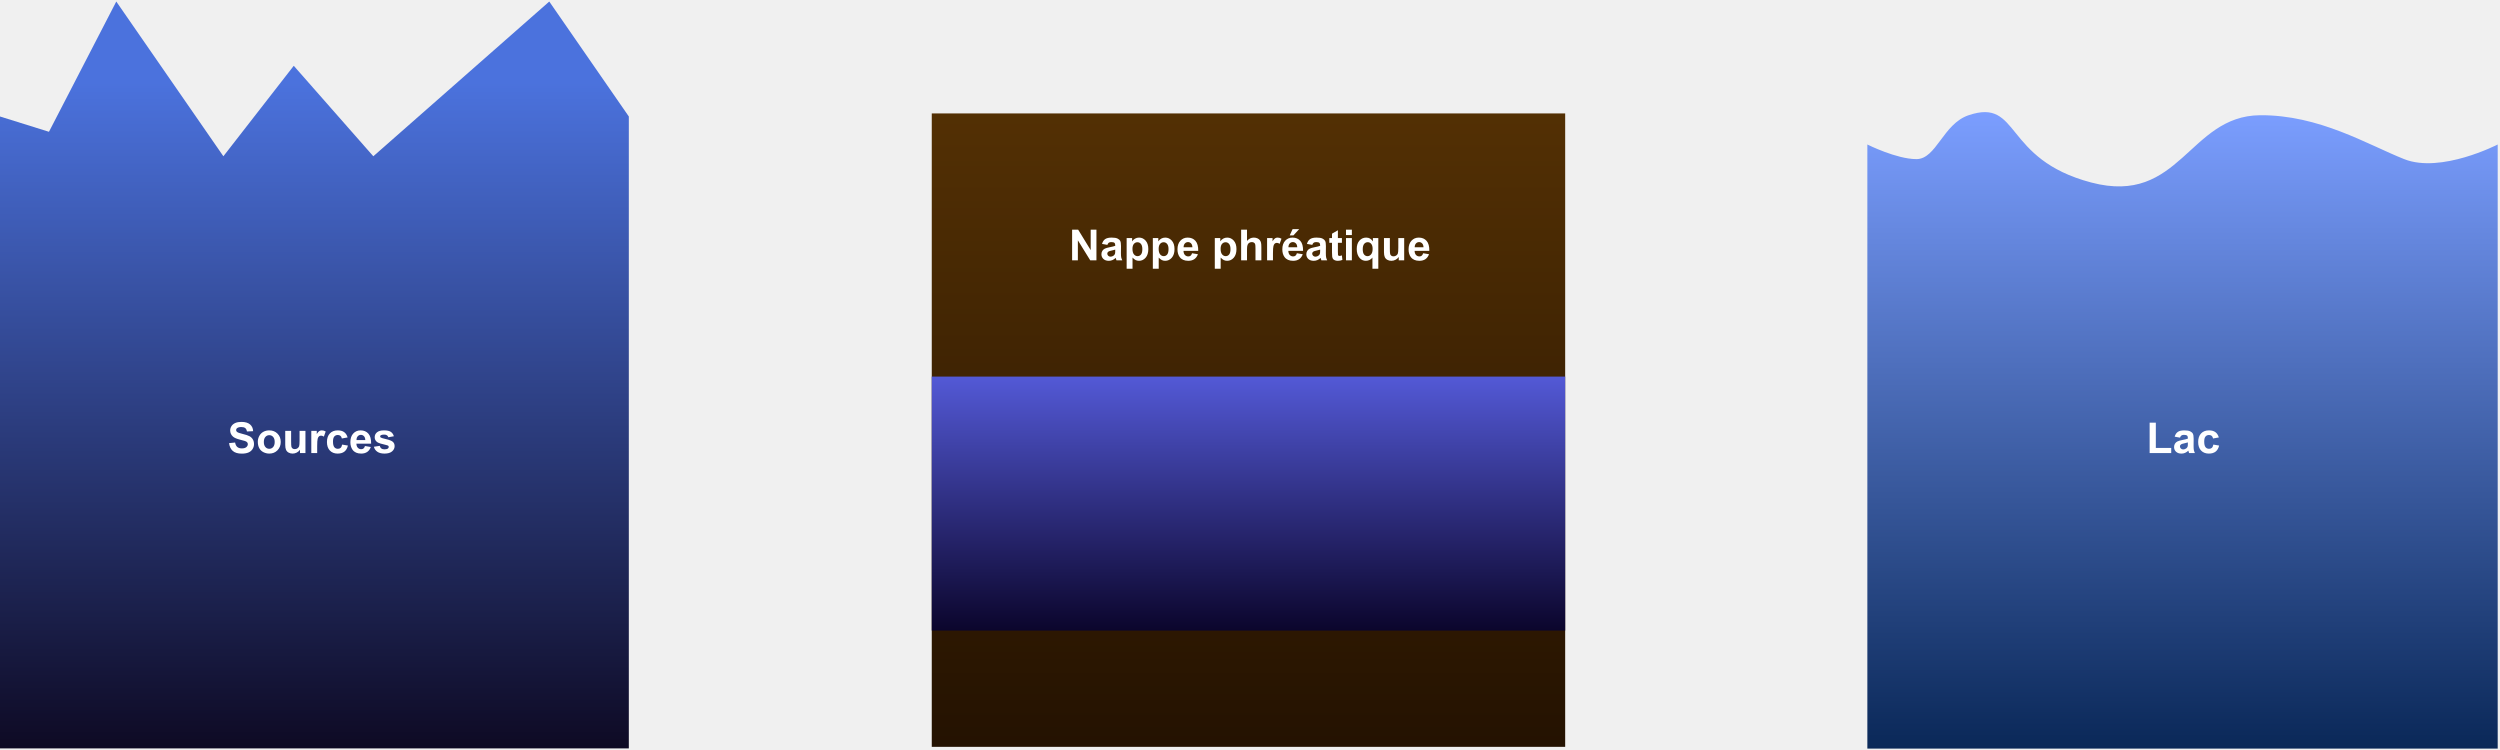
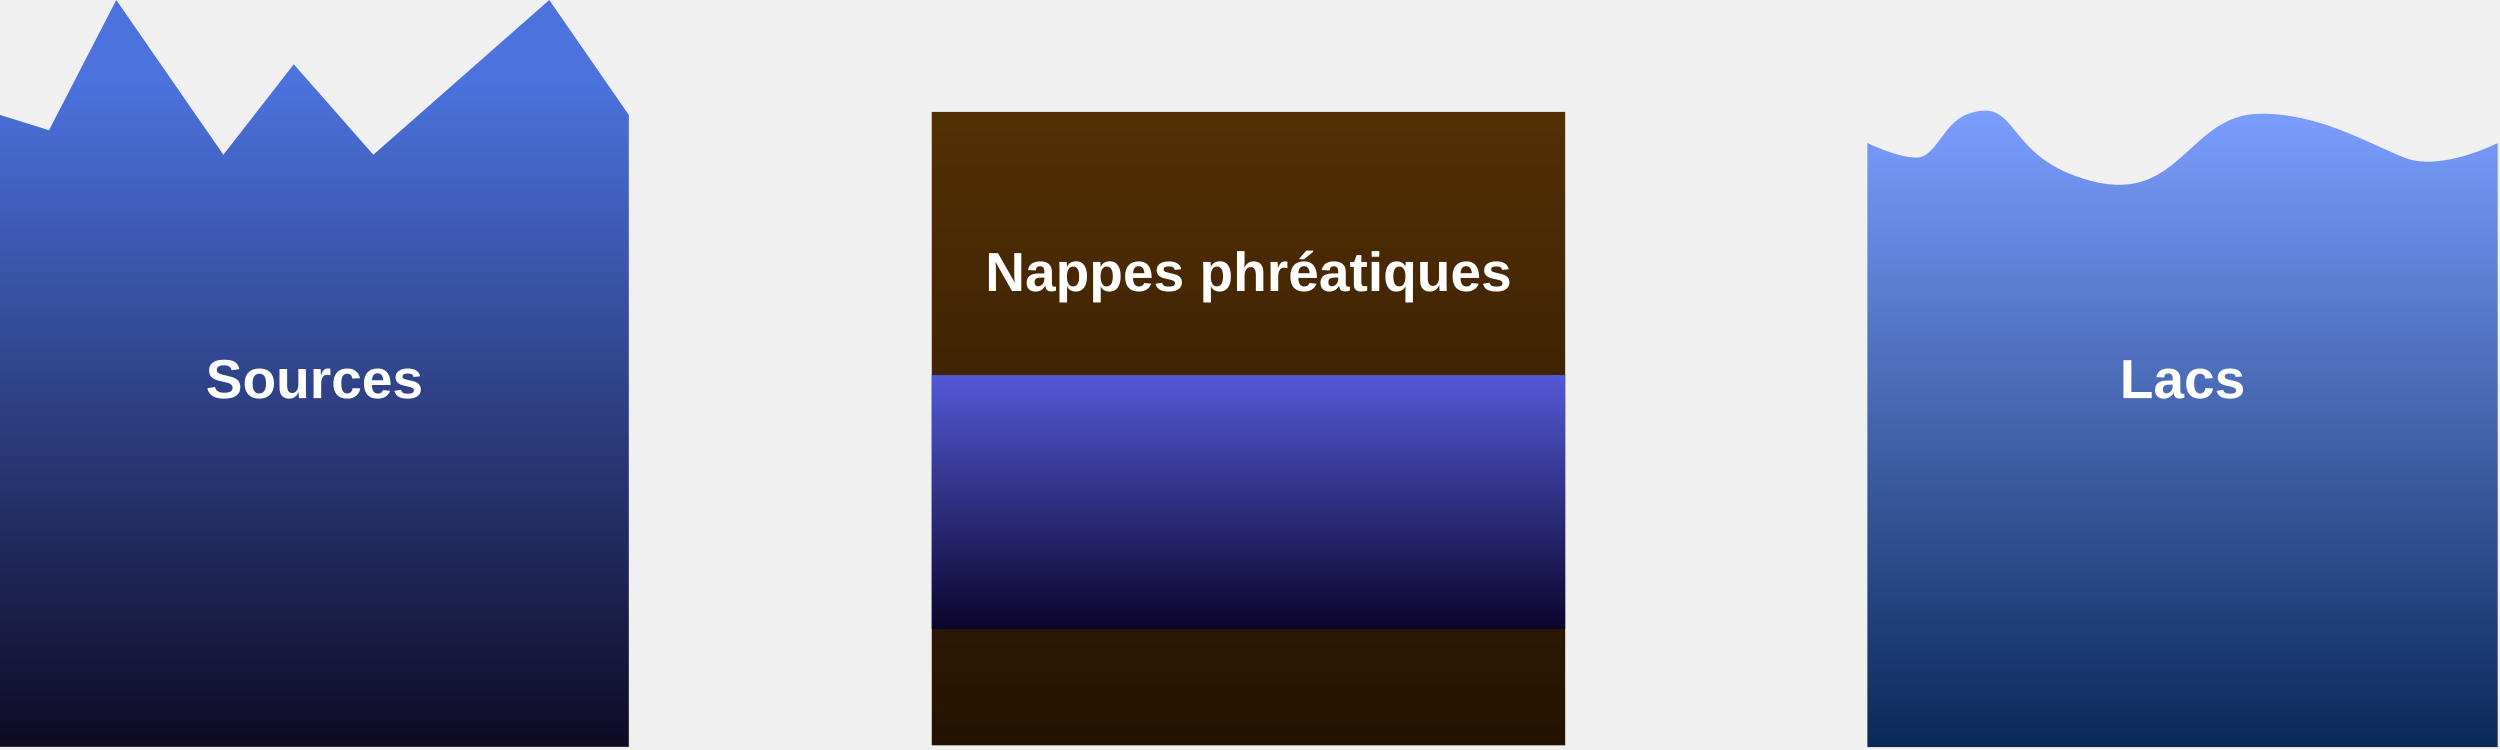
<svg xmlns="http://www.w3.org/2000/svg" width="817" height="245" viewBox="0 0 817 245" fill="none">
-   <path d="M0 244.568V38.068L16 43.068L38 0.5L73 51.068L96 21.5L122 51.068L179.5 0.5L205.5 38.068V244.568H0Z" fill="url(#paint0_linear_154_27)" />
-   <path d="M74.861 144.809L76.83 144.617C76.949 145.278 77.188 145.763 77.548 146.073C77.912 146.383 78.402 146.538 79.018 146.538C79.669 146.538 80.159 146.401 80.487 146.128C80.82 145.85 80.986 145.526 80.986 145.157C80.986 144.92 80.916 144.72 80.774 144.556C80.638 144.387 80.396 144.241 80.05 144.118C79.813 144.036 79.273 143.89 78.43 143.681C77.345 143.412 76.584 143.081 76.147 142.689C75.531 142.138 75.224 141.466 75.224 140.673C75.224 140.162 75.367 139.686 75.654 139.244C75.946 138.798 76.363 138.458 76.905 138.226C77.452 137.993 78.111 137.877 78.881 137.877C80.139 137.877 81.084 138.153 81.718 138.704C82.356 139.256 82.691 139.992 82.723 140.912L80.699 141.001C80.613 140.486 80.426 140.117 80.139 139.894C79.856 139.666 79.43 139.552 78.86 139.552C78.272 139.552 77.812 139.673 77.48 139.914C77.265 140.069 77.158 140.276 77.158 140.536C77.158 140.773 77.258 140.976 77.459 141.145C77.714 141.359 78.334 141.582 79.318 141.814C80.303 142.047 81.03 142.288 81.499 142.539C81.973 142.785 82.342 143.125 82.606 143.558C82.875 143.986 83.01 144.517 83.01 145.15C83.01 145.725 82.85 146.262 82.531 146.764C82.212 147.265 81.761 147.639 81.178 147.885C80.594 148.126 79.868 148.247 78.997 148.247C77.73 148.247 76.757 147.955 76.078 147.372C75.399 146.784 74.993 145.93 74.861 144.809ZM84.254 144.337C84.254 143.699 84.411 143.081 84.726 142.484C85.04 141.887 85.484 141.432 86.059 141.117C86.637 140.803 87.282 140.646 87.993 140.646C89.091 140.646 89.992 141.003 90.693 141.719C91.395 142.43 91.746 143.33 91.746 144.419C91.746 145.517 91.391 146.429 90.68 147.153C89.973 147.873 89.082 148.233 88.007 148.233C87.341 148.233 86.706 148.083 86.1 147.782C85.498 147.481 85.04 147.042 84.726 146.463C84.411 145.88 84.254 145.171 84.254 144.337ZM86.223 144.439C86.223 145.16 86.394 145.711 86.735 146.094C87.077 146.477 87.499 146.668 88 146.668C88.501 146.668 88.921 146.477 89.258 146.094C89.6 145.711 89.77 145.155 89.77 144.426C89.77 143.715 89.6 143.168 89.258 142.785C88.921 142.402 88.501 142.211 88 142.211C87.499 142.211 87.077 142.402 86.735 142.785C86.394 143.168 86.223 143.719 86.223 144.439ZM98.035 148.069V146.982C97.771 147.37 97.422 147.675 96.989 147.898C96.561 148.122 96.107 148.233 95.629 148.233C95.141 148.233 94.704 148.126 94.316 147.912C93.929 147.698 93.649 147.397 93.476 147.01C93.302 146.622 93.216 146.087 93.216 145.403V140.81H95.137V144.146C95.137 145.166 95.171 145.793 95.239 146.025C95.312 146.253 95.442 146.436 95.629 146.572C95.816 146.704 96.053 146.771 96.34 146.771C96.668 146.771 96.962 146.682 97.222 146.504C97.481 146.322 97.659 146.098 97.755 145.834C97.851 145.565 97.898 144.911 97.898 143.872V140.81H99.819V148.069H98.035ZM103.654 148.069H101.733V140.81H103.518V141.842C103.823 141.354 104.096 141.033 104.338 140.878C104.584 140.723 104.862 140.646 105.172 140.646C105.609 140.646 106.031 140.766 106.437 141.008L105.842 142.683C105.518 142.473 105.217 142.368 104.939 142.368C104.671 142.368 104.443 142.443 104.256 142.594C104.069 142.74 103.921 143.006 103.812 143.394C103.707 143.781 103.654 144.592 103.654 145.827V148.069ZM113.601 142.956L111.707 143.298C111.643 142.92 111.497 142.635 111.27 142.443C111.046 142.252 110.755 142.156 110.395 142.156C109.916 142.156 109.533 142.323 109.246 142.655C108.964 142.983 108.822 143.535 108.822 144.31C108.822 145.171 108.966 145.779 109.253 146.135C109.545 146.49 109.934 146.668 110.422 146.668C110.786 146.668 111.085 146.565 111.317 146.36C111.55 146.151 111.714 145.793 111.81 145.287L113.696 145.608C113.5 146.474 113.124 147.128 112.568 147.57C112.012 148.012 111.267 148.233 110.333 148.233C109.271 148.233 108.424 147.898 107.79 147.229C107.161 146.559 106.847 145.631 106.847 144.446C106.847 143.248 107.163 142.316 107.797 141.65C108.43 140.98 109.287 140.646 110.367 140.646C111.251 140.646 111.953 140.837 112.473 141.22C112.997 141.598 113.373 142.177 113.601 142.956ZM119.268 145.759L121.182 146.08C120.936 146.782 120.546 147.317 120.013 147.687C119.484 148.051 118.821 148.233 118.023 148.233C116.761 148.233 115.827 147.821 115.221 146.996C114.742 146.335 114.503 145.501 114.503 144.494C114.503 143.291 114.817 142.35 115.446 141.671C116.075 140.987 116.87 140.646 117.832 140.646C118.912 140.646 119.764 141.003 120.389 141.719C121.013 142.43 121.312 143.521 121.284 144.993H116.472C116.485 145.563 116.64 146.007 116.937 146.326C117.233 146.641 117.602 146.798 118.044 146.798C118.345 146.798 118.598 146.716 118.803 146.552C119.008 146.388 119.163 146.123 119.268 145.759ZM119.377 143.817C119.363 143.261 119.22 142.84 118.946 142.553C118.673 142.261 118.34 142.115 117.948 142.115C117.529 142.115 117.183 142.268 116.909 142.573C116.636 142.879 116.501 143.293 116.506 143.817H119.377ZM122.18 145.998L124.107 145.704C124.189 146.078 124.356 146.363 124.606 146.559C124.857 146.75 125.208 146.846 125.659 146.846C126.156 146.846 126.53 146.755 126.78 146.572C126.949 146.445 127.033 146.274 127.033 146.06C127.033 145.914 126.988 145.793 126.896 145.697C126.801 145.606 126.587 145.522 126.254 145.444C124.704 145.103 123.722 144.79 123.308 144.508C122.733 144.116 122.446 143.571 122.446 142.874C122.446 142.245 122.695 141.716 123.191 141.288C123.688 140.86 124.458 140.646 125.502 140.646C126.495 140.646 127.234 140.807 127.717 141.131C128.2 141.454 128.533 141.933 128.715 142.566L126.903 142.901C126.826 142.619 126.678 142.402 126.459 142.252C126.245 142.102 125.937 142.026 125.536 142.026C125.03 142.026 124.668 142.097 124.449 142.238C124.303 142.339 124.23 142.468 124.23 142.628C124.23 142.765 124.294 142.881 124.422 142.977C124.595 143.104 125.192 143.284 126.213 143.517C127.238 143.749 127.954 144.034 128.359 144.371C128.76 144.713 128.961 145.189 128.961 145.8C128.961 146.465 128.683 147.037 128.127 147.516C127.571 147.994 126.748 148.233 125.659 148.233C124.67 148.233 123.886 148.033 123.308 147.632C122.733 147.231 122.357 146.686 122.18 145.998Z" fill="white" />
-   <rect x="304.5" y="37.069" width="207" height="207" fill="url(#paint1_linear_154_27)" />
-   <rect x="304.5" y="123.069" width="207" height="83" fill="url(#paint2_linear_154_27)" />
-   <path d="M350.367 85.069V75.048H352.336L356.438 81.74V75.048H358.317V85.069H356.287L352.247 78.534V85.069H350.367ZM361.886 80.024L360.143 79.71C360.339 79.008 360.676 78.489 361.154 78.151C361.633 77.814 362.344 77.645 363.287 77.645C364.144 77.645 364.782 77.748 365.201 77.953C365.62 78.154 365.914 78.411 366.083 78.726C366.256 79.035 366.343 79.607 366.343 80.441L366.322 82.684C366.322 83.322 366.352 83.793 366.411 84.099C366.475 84.399 366.591 84.723 366.76 85.069H364.859C364.809 84.942 364.748 84.753 364.675 84.502C364.643 84.388 364.62 84.313 364.606 84.276C364.278 84.595 363.927 84.835 363.554 84.994C363.18 85.154 362.781 85.233 362.357 85.233C361.61 85.233 361.02 85.031 360.587 84.625C360.159 84.219 359.944 83.707 359.944 83.087C359.944 82.677 360.042 82.312 360.238 81.993C360.434 81.67 360.708 81.424 361.059 81.255C361.414 81.082 361.924 80.931 362.59 80.804C363.488 80.635 364.11 80.478 364.456 80.332V80.141C364.456 79.772 364.365 79.509 364.183 79.355C364 79.195 363.656 79.115 363.15 79.115C362.809 79.115 362.542 79.184 362.351 79.32C362.159 79.453 362.004 79.687 361.886 80.024ZM364.456 81.583C364.21 81.665 363.82 81.763 363.287 81.877C362.754 81.991 362.405 82.103 362.241 82.212C361.991 82.39 361.865 82.615 361.865 82.889C361.865 83.158 361.965 83.39 362.166 83.586C362.367 83.782 362.622 83.88 362.932 83.88C363.278 83.88 363.608 83.766 363.923 83.538C364.155 83.365 364.308 83.153 364.381 82.902C364.431 82.738 364.456 82.426 364.456 81.966V81.583ZM368.188 77.81H369.979V78.876C370.212 78.511 370.526 78.215 370.923 77.987C371.319 77.759 371.759 77.645 372.242 77.645C373.085 77.645 373.801 77.976 374.389 78.637C374.977 79.297 375.271 80.218 375.271 81.398C375.271 82.611 374.974 83.554 374.382 84.228C373.789 84.898 373.072 85.233 372.229 85.233C371.827 85.233 371.463 85.154 371.135 84.994C370.811 84.835 370.469 84.561 370.109 84.174V87.831H368.188V77.81ZM370.089 81.316C370.089 82.132 370.251 82.736 370.574 83.128C370.898 83.515 371.292 83.709 371.757 83.709C372.203 83.709 372.575 83.531 372.871 83.176C373.167 82.816 373.315 82.228 373.315 81.412C373.315 80.651 373.163 80.086 372.857 79.717C372.552 79.348 372.174 79.163 371.723 79.163C371.253 79.163 370.864 79.345 370.554 79.71C370.244 80.07 370.089 80.606 370.089 81.316ZM376.747 77.81H378.538V78.876C378.771 78.511 379.085 78.215 379.481 77.987C379.878 77.759 380.318 77.645 380.801 77.645C381.644 77.645 382.359 77.976 382.947 78.637C383.535 79.297 383.829 80.218 383.829 81.398C383.829 82.611 383.533 83.554 382.94 84.228C382.348 84.898 381.63 85.233 380.787 85.233C380.386 85.233 380.021 85.154 379.693 84.994C379.37 84.835 379.028 84.561 378.668 84.174V87.831H376.747V77.81ZM378.647 81.316C378.647 82.132 378.809 82.736 379.133 83.128C379.456 83.515 379.851 83.709 380.315 83.709C380.762 83.709 381.133 83.531 381.43 83.176C381.726 82.816 381.874 82.228 381.874 81.412C381.874 80.651 381.721 80.086 381.416 79.717C381.111 79.348 380.732 79.163 380.281 79.163C379.812 79.163 379.422 79.345 379.112 79.71C378.802 80.07 378.647 80.606 378.647 81.316ZM389.564 82.759L391.479 83.08C391.232 83.782 390.843 84.317 390.31 84.686C389.781 85.051 389.118 85.233 388.32 85.233C387.058 85.233 386.124 84.821 385.518 83.996C385.039 83.335 384.8 82.501 384.8 81.494C384.8 80.291 385.114 79.35 385.743 78.671C386.372 77.987 387.167 77.645 388.129 77.645C389.209 77.645 390.061 78.003 390.686 78.719C391.31 79.43 391.608 80.521 391.581 81.993H386.769C386.782 82.563 386.937 83.007 387.233 83.326C387.53 83.641 387.899 83.798 388.341 83.798C388.642 83.798 388.895 83.716 389.1 83.552C389.305 83.388 389.46 83.123 389.564 82.759ZM389.674 80.817C389.66 80.261 389.517 79.84 389.243 79.553C388.97 79.261 388.637 79.115 388.245 79.115C387.826 79.115 387.479 79.268 387.206 79.573C386.933 79.879 386.798 80.293 386.803 80.817H389.674ZM396.995 77.81H398.786V78.876C399.019 78.511 399.333 78.215 399.729 77.987C400.126 77.759 400.566 77.645 401.049 77.645C401.892 77.645 402.607 77.976 403.195 78.637C403.783 79.297 404.077 80.218 404.077 81.398C404.077 82.611 403.781 83.554 403.188 84.228C402.596 84.898 401.878 85.233 401.035 85.233C400.634 85.233 400.27 85.154 399.941 84.994C399.618 84.835 399.276 84.561 398.916 84.174V87.831H396.995V77.81ZM398.896 81.316C398.896 82.132 399.057 82.736 399.381 83.128C399.704 83.515 400.099 83.709 400.563 83.709C401.01 83.709 401.382 83.531 401.678 83.176C401.974 82.816 402.122 82.228 402.122 81.412C402.122 80.651 401.969 80.086 401.664 79.717C401.359 79.348 400.98 79.163 400.529 79.163C400.06 79.163 399.67 79.345 399.36 79.71C399.05 80.07 398.896 80.606 398.896 81.316ZM407.522 75.048V78.732C408.142 78.008 408.883 77.645 409.744 77.645C410.186 77.645 410.585 77.728 410.94 77.892C411.296 78.056 411.562 78.265 411.74 78.52C411.923 78.776 412.046 79.058 412.109 79.368C412.178 79.678 412.212 80.159 412.212 80.811V85.069H410.291V81.234C410.291 80.473 410.255 79.99 410.182 79.785C410.109 79.58 409.979 79.418 409.792 79.3C409.61 79.177 409.38 79.115 409.102 79.115C408.783 79.115 408.498 79.193 408.247 79.348C407.996 79.503 407.812 79.737 407.693 80.052C407.579 80.362 407.522 80.822 407.522 81.433V85.069H405.602V75.048H407.522ZM416.006 85.069H414.085V77.81H415.869V78.842C416.174 78.354 416.448 78.033 416.689 77.878C416.936 77.723 417.214 77.645 417.523 77.645C417.961 77.645 418.382 77.766 418.788 78.008L418.193 79.683C417.87 79.473 417.569 79.368 417.291 79.368C417.022 79.368 416.794 79.443 416.607 79.594C416.421 79.74 416.272 80.006 416.163 80.394C416.058 80.781 416.006 81.592 416.006 82.827V85.069ZM423.826 82.759L425.74 83.08C425.494 83.782 425.104 84.317 424.571 84.686C424.043 85.051 423.38 85.233 422.582 85.233C421.32 85.233 420.385 84.821 419.779 83.996C419.301 83.335 419.062 82.501 419.062 81.494C419.062 80.291 419.376 79.35 420.005 78.671C420.634 77.987 421.429 77.645 422.391 77.645C423.471 77.645 424.323 78.003 424.947 78.719C425.572 79.43 425.87 80.521 425.843 81.993H421.03C421.044 82.563 421.199 83.007 421.495 83.326C421.791 83.641 422.16 83.798 422.603 83.798C422.903 83.798 423.156 83.716 423.361 83.552C423.566 83.388 423.721 83.123 423.826 82.759ZM423.936 80.817C423.922 80.261 423.778 79.84 423.505 79.553C423.231 79.261 422.899 79.115 422.507 79.115C422.088 79.115 421.741 79.268 421.468 79.573C421.194 79.879 421.06 80.293 421.064 80.817H423.936ZM421.481 76.921L422.425 74.877H424.578L422.698 76.921H421.481ZM428.851 80.024L427.107 79.71C427.303 79.008 427.641 78.489 428.119 78.151C428.598 77.814 429.309 77.645 430.252 77.645C431.109 77.645 431.747 77.748 432.166 77.953C432.585 78.154 432.879 78.411 433.048 78.726C433.221 79.035 433.308 79.607 433.308 80.441L433.287 82.684C433.287 83.322 433.317 83.793 433.376 84.099C433.44 84.399 433.556 84.723 433.725 85.069H431.824C431.774 84.942 431.713 84.753 431.64 84.502C431.608 84.388 431.585 84.313 431.571 84.276C431.243 84.595 430.892 84.835 430.519 84.994C430.145 85.154 429.746 85.233 429.322 85.233C428.575 85.233 427.985 85.031 427.552 84.625C427.123 84.219 426.909 83.707 426.909 83.087C426.909 82.677 427.007 82.312 427.203 81.993C427.399 81.67 427.673 81.424 428.023 81.255C428.379 81.082 428.889 80.931 429.555 80.804C430.452 80.635 431.075 80.478 431.421 80.332V80.141C431.421 79.772 431.33 79.509 431.147 79.355C430.965 79.195 430.621 79.115 430.115 79.115C429.773 79.115 429.507 79.184 429.315 79.32C429.124 79.453 428.969 79.687 428.851 80.024ZM431.421 81.583C431.175 81.665 430.785 81.763 430.252 81.877C429.719 81.991 429.37 82.103 429.206 82.212C428.955 82.39 428.83 82.615 428.83 82.889C428.83 83.158 428.93 83.39 429.131 83.586C429.331 83.782 429.587 83.88 429.896 83.88C430.243 83.88 430.573 83.766 430.888 83.538C431.12 83.365 431.273 83.153 431.346 82.902C431.396 82.738 431.421 82.426 431.421 81.966V81.583ZM438.537 77.81V79.341H437.225V82.267C437.225 82.859 437.236 83.205 437.259 83.306C437.286 83.401 437.343 83.481 437.43 83.545C437.521 83.609 437.63 83.641 437.758 83.641C437.936 83.641 438.193 83.579 438.53 83.456L438.694 84.946C438.248 85.138 437.742 85.233 437.177 85.233C436.83 85.233 436.518 85.176 436.24 85.062C435.962 84.944 435.757 84.794 435.625 84.611C435.497 84.424 435.409 84.174 435.358 83.859C435.317 83.636 435.297 83.185 435.297 82.506V79.341H434.415V77.81H435.297V76.367L437.225 75.246V77.81H438.537ZM439.87 76.825V75.048H441.791V76.825H439.87ZM439.87 85.069V77.81H441.791V85.069H439.87ZM448.511 87.831V84.181C448.26 84.504 447.948 84.762 447.574 84.953C447.201 85.14 446.797 85.233 446.364 85.233C445.539 85.233 444.86 84.924 444.327 84.304C443.698 83.579 443.384 82.597 443.384 81.357C443.384 80.191 443.678 79.282 444.266 78.63C444.858 77.974 445.592 77.645 446.467 77.645C446.95 77.645 447.367 77.748 447.718 77.953C448.073 78.158 448.388 78.468 448.661 78.883V77.81H450.432V87.831H448.511ZM448.572 81.351C448.572 80.608 448.42 80.056 448.114 79.696C447.813 79.332 447.435 79.149 446.979 79.149C446.515 79.149 446.125 79.334 445.811 79.703C445.501 80.072 445.346 80.658 445.346 81.46C445.346 82.257 445.496 82.834 445.797 83.189C446.098 83.54 446.469 83.716 446.911 83.716C447.353 83.716 447.741 83.518 448.073 83.121C448.406 82.725 448.572 82.134 448.572 81.351ZM457.104 85.069V83.982C456.839 84.37 456.491 84.675 456.058 84.898C455.629 85.122 455.176 85.233 454.697 85.233C454.21 85.233 453.772 85.126 453.385 84.912C452.997 84.698 452.717 84.397 452.544 84.01C452.371 83.622 452.284 83.087 452.284 82.403V77.81H454.205V81.145C454.205 82.166 454.239 82.793 454.308 83.025C454.381 83.253 454.51 83.436 454.697 83.572C454.884 83.704 455.121 83.77 455.408 83.77C455.736 83.77 456.03 83.682 456.29 83.504C456.55 83.322 456.728 83.098 456.823 82.834C456.919 82.565 456.967 81.911 456.967 80.872V77.81H458.888V85.069H457.104ZM465.088 82.759L467.002 83.08C466.756 83.782 466.366 84.317 465.833 84.686C465.304 85.051 464.641 85.233 463.844 85.233C462.581 85.233 461.647 84.821 461.041 83.996C460.562 83.335 460.323 82.501 460.323 81.494C460.323 80.291 460.638 79.35 461.267 78.671C461.896 77.987 462.691 77.645 463.652 77.645C464.732 77.645 465.585 78.003 466.209 78.719C466.833 79.43 467.132 80.521 467.104 81.993H462.292C462.306 82.563 462.461 83.007 462.757 83.326C463.053 83.641 463.422 83.798 463.864 83.798C464.165 83.798 464.418 83.716 464.623 83.552C464.828 83.388 464.983 83.123 465.088 82.759ZM465.197 80.817C465.184 80.261 465.04 79.84 464.767 79.553C464.493 79.261 464.16 79.115 463.769 79.115C463.349 79.115 463.003 79.268 462.729 79.573C462.456 79.879 462.322 80.293 462.326 80.817H465.197Z" fill="white" />
-   <path d="M610.25 244.638V47.219C610.25 47.219 619.773 51.999 626.289 51.999C632.805 51.999 634.965 40.487 643.33 37.659C660.356 31.905 654.357 51.999 683.428 59.648C712.498 67.297 715.224 37.857 738.561 37.659C757.874 37.496 773.647 47.219 785.676 51.999C797.705 56.78 816.25 47.219 816.25 47.219V244.638H610.25Z" fill="url(#paint3_linear_154_27)" />
-   <path d="M702.501 148.069V138.13H704.524V146.381H709.556V148.069H702.501ZM712.427 143.024L710.684 142.71C710.88 142.008 711.217 141.489 711.695 141.151C712.174 140.814 712.885 140.646 713.828 140.646C714.685 140.646 715.323 140.748 715.742 140.953C716.161 141.154 716.455 141.411 716.624 141.726C716.797 142.035 716.884 142.607 716.884 143.441L716.863 145.684C716.863 146.322 716.893 146.793 716.952 147.099C717.016 147.399 717.132 147.723 717.301 148.069H715.4C715.35 147.942 715.289 147.753 715.216 147.502C715.184 147.388 715.161 147.313 715.147 147.276C714.819 147.595 714.468 147.835 714.095 147.994C713.721 148.154 713.322 148.233 712.898 148.233C712.151 148.233 711.561 148.031 711.128 147.625C710.7 147.219 710.485 146.707 710.485 146.087C710.485 145.677 710.583 145.312 710.779 144.993C710.975 144.67 711.249 144.424 711.6 144.255C711.955 144.082 712.465 143.931 713.131 143.804C714.029 143.635 714.651 143.478 714.997 143.332V143.141C714.997 142.771 714.906 142.509 714.724 142.354C714.541 142.195 714.197 142.115 713.691 142.115C713.35 142.115 713.083 142.184 712.892 142.32C712.7 142.452 712.545 142.687 712.427 143.024ZM714.997 144.583C714.751 144.665 714.361 144.763 713.828 144.877C713.295 144.991 712.946 145.103 712.782 145.212C712.532 145.39 712.406 145.615 712.406 145.889C712.406 146.158 712.507 146.39 712.707 146.586C712.908 146.782 713.163 146.88 713.473 146.88C713.819 146.88 714.149 146.766 714.464 146.538C714.696 146.365 714.849 146.153 714.922 145.902C714.972 145.738 714.997 145.426 714.997 144.966V144.583ZM725.114 142.956L723.221 143.298C723.157 142.92 723.011 142.635 722.783 142.443C722.56 142.252 722.268 142.156 721.908 142.156C721.43 142.156 721.047 142.323 720.76 142.655C720.477 142.983 720.336 143.535 720.336 144.31C720.336 145.171 720.479 145.779 720.767 146.135C721.058 146.49 721.448 146.668 721.936 146.668C722.3 146.668 722.599 146.565 722.831 146.36C723.063 146.151 723.228 145.793 723.323 145.287L725.21 145.608C725.014 146.474 724.638 147.128 724.082 147.57C723.526 148.012 722.781 148.233 721.847 148.233C720.785 148.233 719.937 147.898 719.304 147.229C718.675 146.559 718.36 145.631 718.36 144.446C718.36 143.248 718.677 142.316 719.311 141.65C719.944 140.98 720.801 140.646 721.881 140.646C722.765 140.646 723.467 140.837 723.986 141.22C724.51 141.598 724.886 142.177 725.114 142.956Z" fill="white" />
+   <g id="group-bloc1" style="cursor:pointer;">
+     <path d="M0 244.068V37.568L16 42.568L38 0L73 50.568L96 21L122 50.568L179.5 0L205.5 37.568V244.068H0Z" fill="url(#paint0_linear_154_30)" />
+     <text x="102.75" y="125" fill="white" font-family="Arial, sans-serif" font-size="18" font-weight="bold" text-anchor="middle" dominant-baseline="middle">
+       Sources
+     </text>
+   </g>
+   <g id="group-bloc2" style="cursor:pointer;">
+     <rect x="304.5" y="36.569" width="207" height="207" fill="url(#paint1_linear_154_30)" />
+     <rect x="304.5" y="122.569" width="207" height="83" fill="url(#paint2_linear_154_30)" />
+     <text x="408" y="90" fill="white" font-family="Arial, sans-serif" font-size="18" font-weight="bold" text-anchor="middle" dominant-baseline="middle">
+       Nappes phréatiques
+     </text>
+   </g>
+   <g id="group-bloc3" style="cursor:pointer;">
+     <path d="M610.25 244.138V46.719C610.25 46.719 619.773 51.499 626.289 51.499C632.805 51.499 634.965 39.987 643.33 37.159C660.356 31.405 654.357 51.499 683.428 59.148C712.498 66.797 715.224 37.357 738.561 37.159C757.874 36.996 773.647 46.719 785.676 51.499C797.705 56.28 816.25 46.719 816.25 46.719V244.138H610.25Z" fill="url(#paint3_linear_154_30)" />
+     <rect id="bloc3-hover-area" x="610" y="36" width="206" height="208" fill="transparent" />
+     <text x="713.25" y="125" fill="white" font-family="Arial, sans-serif" font-size="18" font-weight="bold" text-anchor="middle" dominant-baseline="middle">
+       Lacs
+     </text>
+   </g>
  <defs>
-     <linearGradient id="paint0_linear_154_27" x1="102.75" y1="27" x2="102.75" y2="244.568" gradientUnits="userSpaceOnUse">
+     <linearGradient id="paint0_linear_154_30" x1="102.75" y1="26.5" x2="102.75" y2="244.068" gradientUnits="userSpaceOnUse">
      <stop stop-color="#4B72DD" />
      <stop offset="1" stop-color="#0E0A24" />
    </linearGradient>
-     <linearGradient id="paint1_linear_154_27" x1="408" y1="37.069" x2="408" y2="244.069" gradientUnits="userSpaceOnUse">
+     <linearGradient id="paint1_linear_154_30" x1="408" y1="36.569" x2="408" y2="243.569" gradientUnits="userSpaceOnUse">
      <stop stop-color="#533004" />
      <stop offset="1" stop-color="#241201" />
    </linearGradient>
-     <linearGradient id="paint2_linear_154_27" x1="408" y1="123.069" x2="408" y2="206.069" gradientUnits="userSpaceOnUse">
+     <linearGradient id="paint2_linear_154_30" x1="408" y1="122.569" x2="408" y2="205.569" gradientUnits="userSpaceOnUse">
      <stop stop-color="#5359D6" />
      <stop offset="1" stop-color="#0B052C" />
    </linearGradient>
-     <linearGradient id="paint3_linear_154_27" x1="713.25" y1="36.638" x2="713.25" y2="244.638" gradientUnits="userSpaceOnUse">
+     <linearGradient id="paint3_linear_154_30" x1="713.25" y1="36.138" x2="713.25" y2="244.138" gradientUnits="userSpaceOnUse">
      <stop stop-color="#7B9EFF" />
      <stop offset="1" stop-color="#0A2858" />
    </linearGradient>
  </defs>
</svg>
